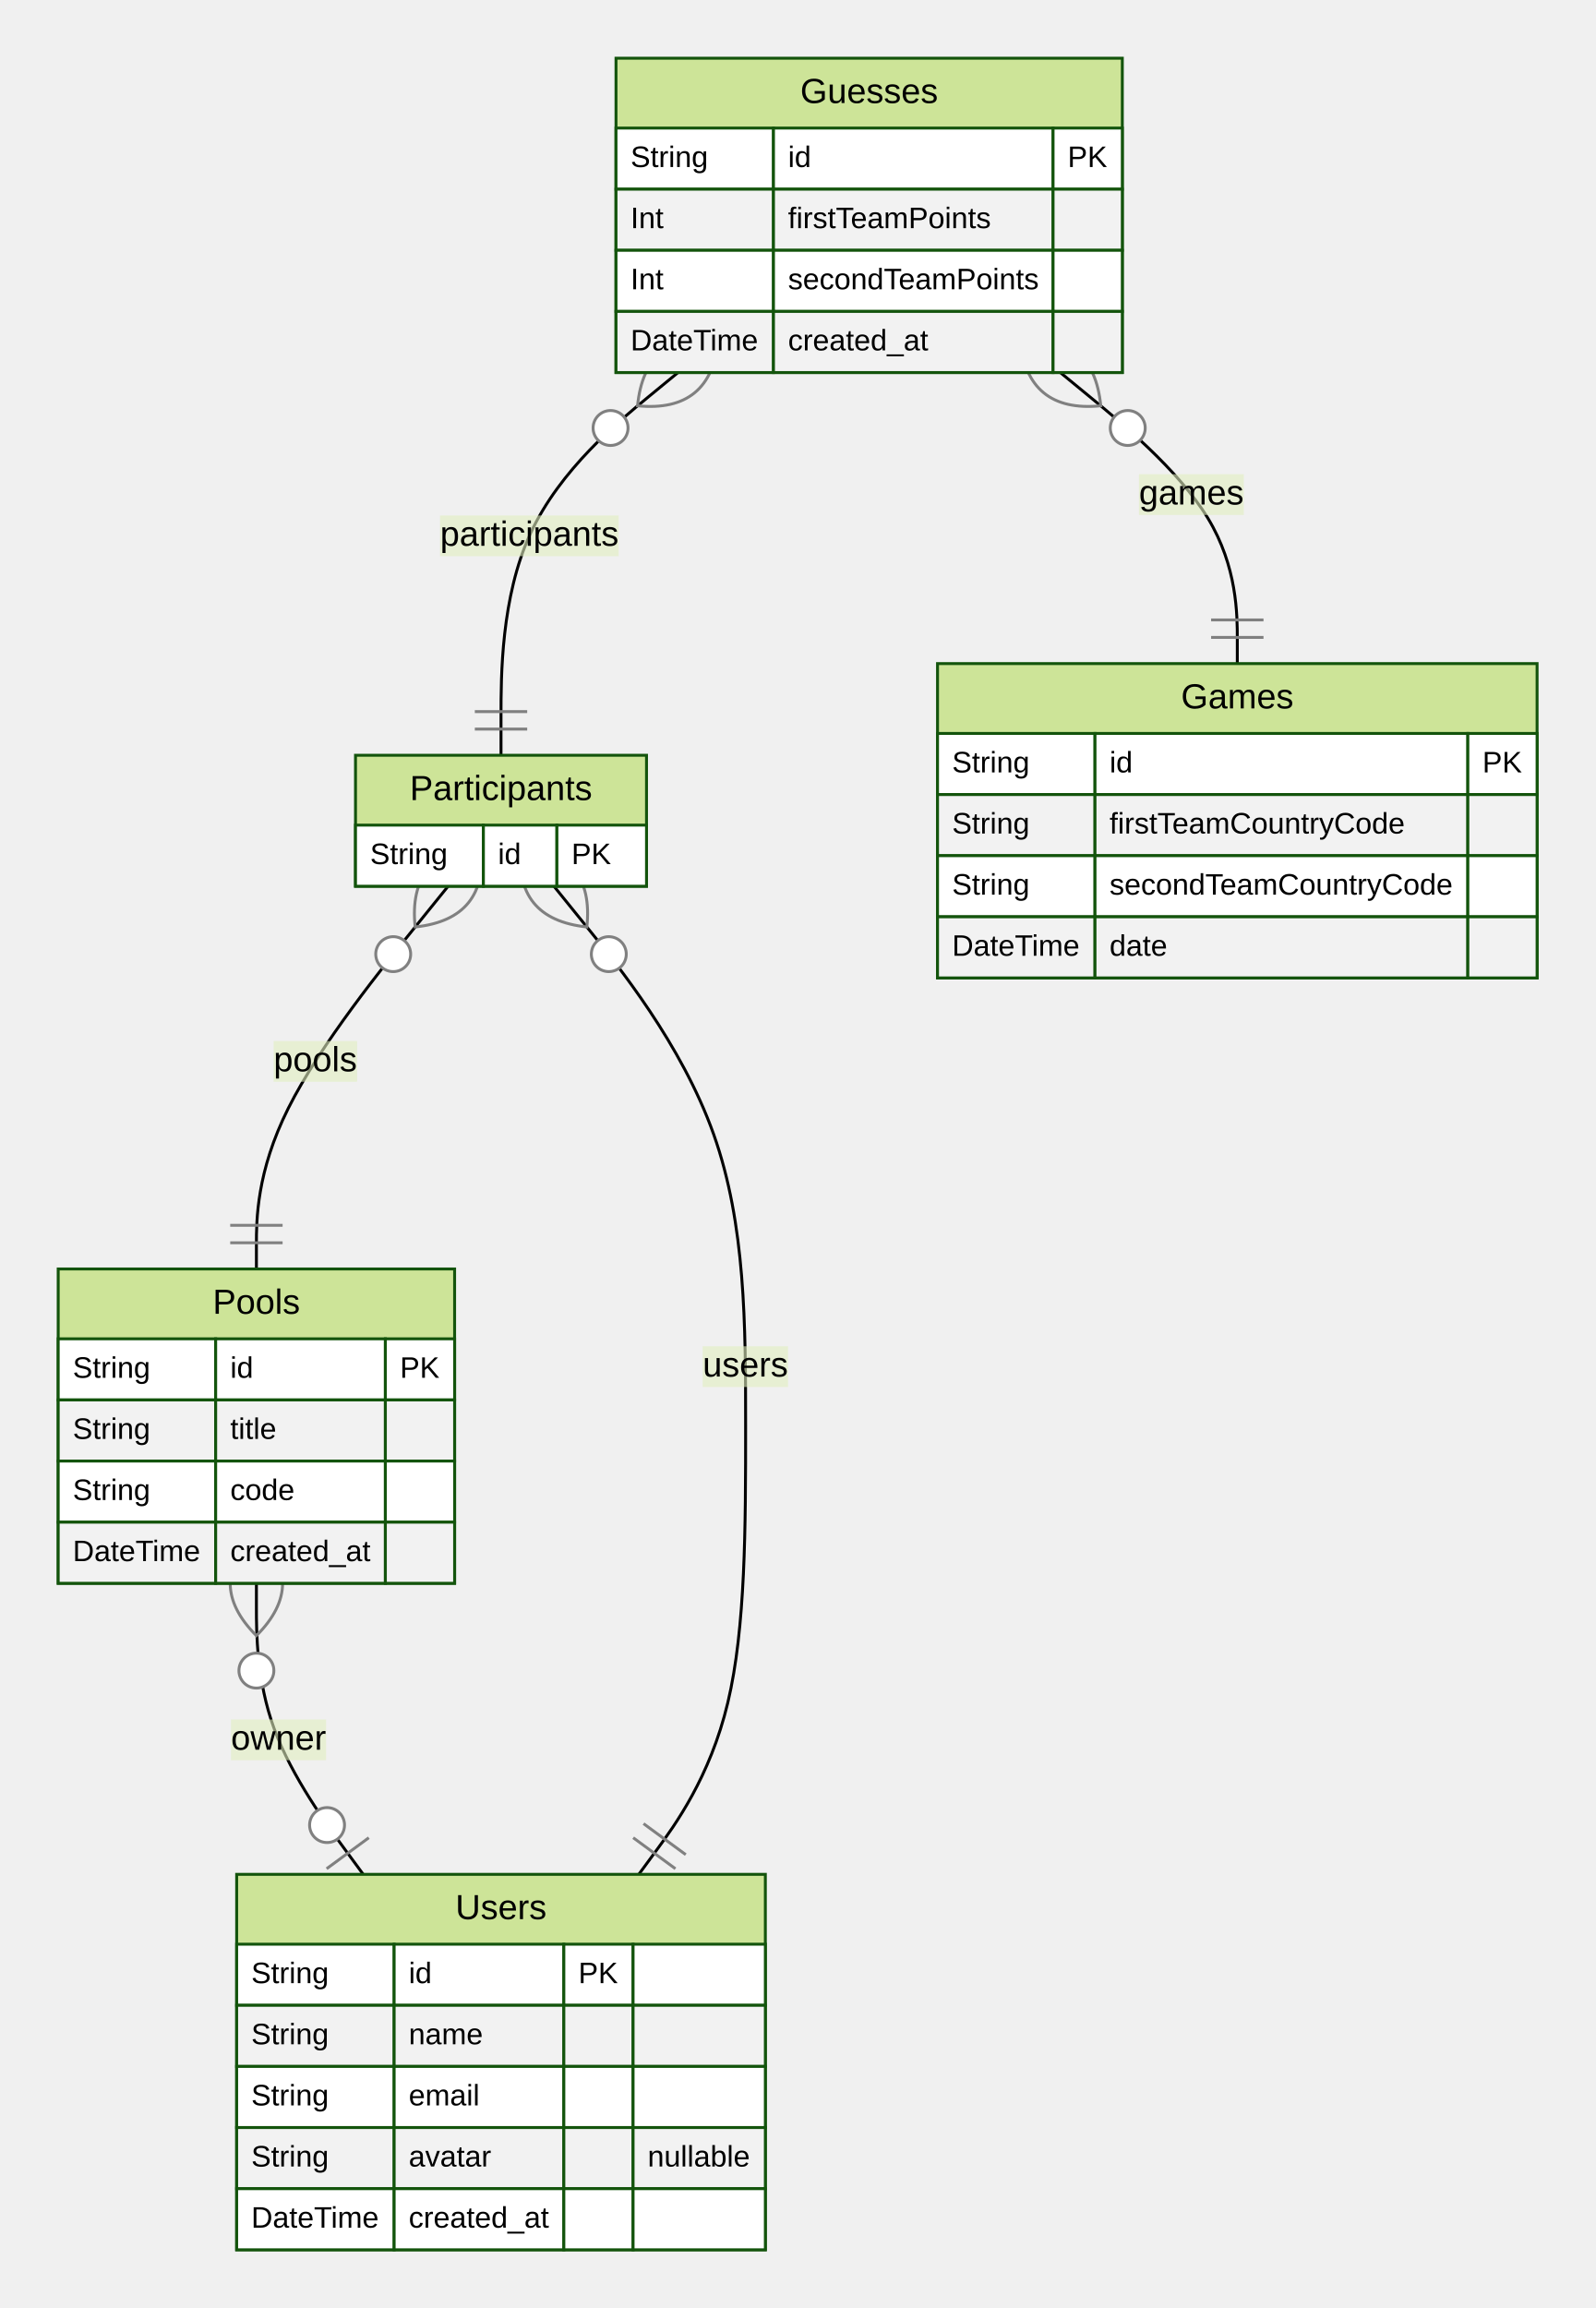
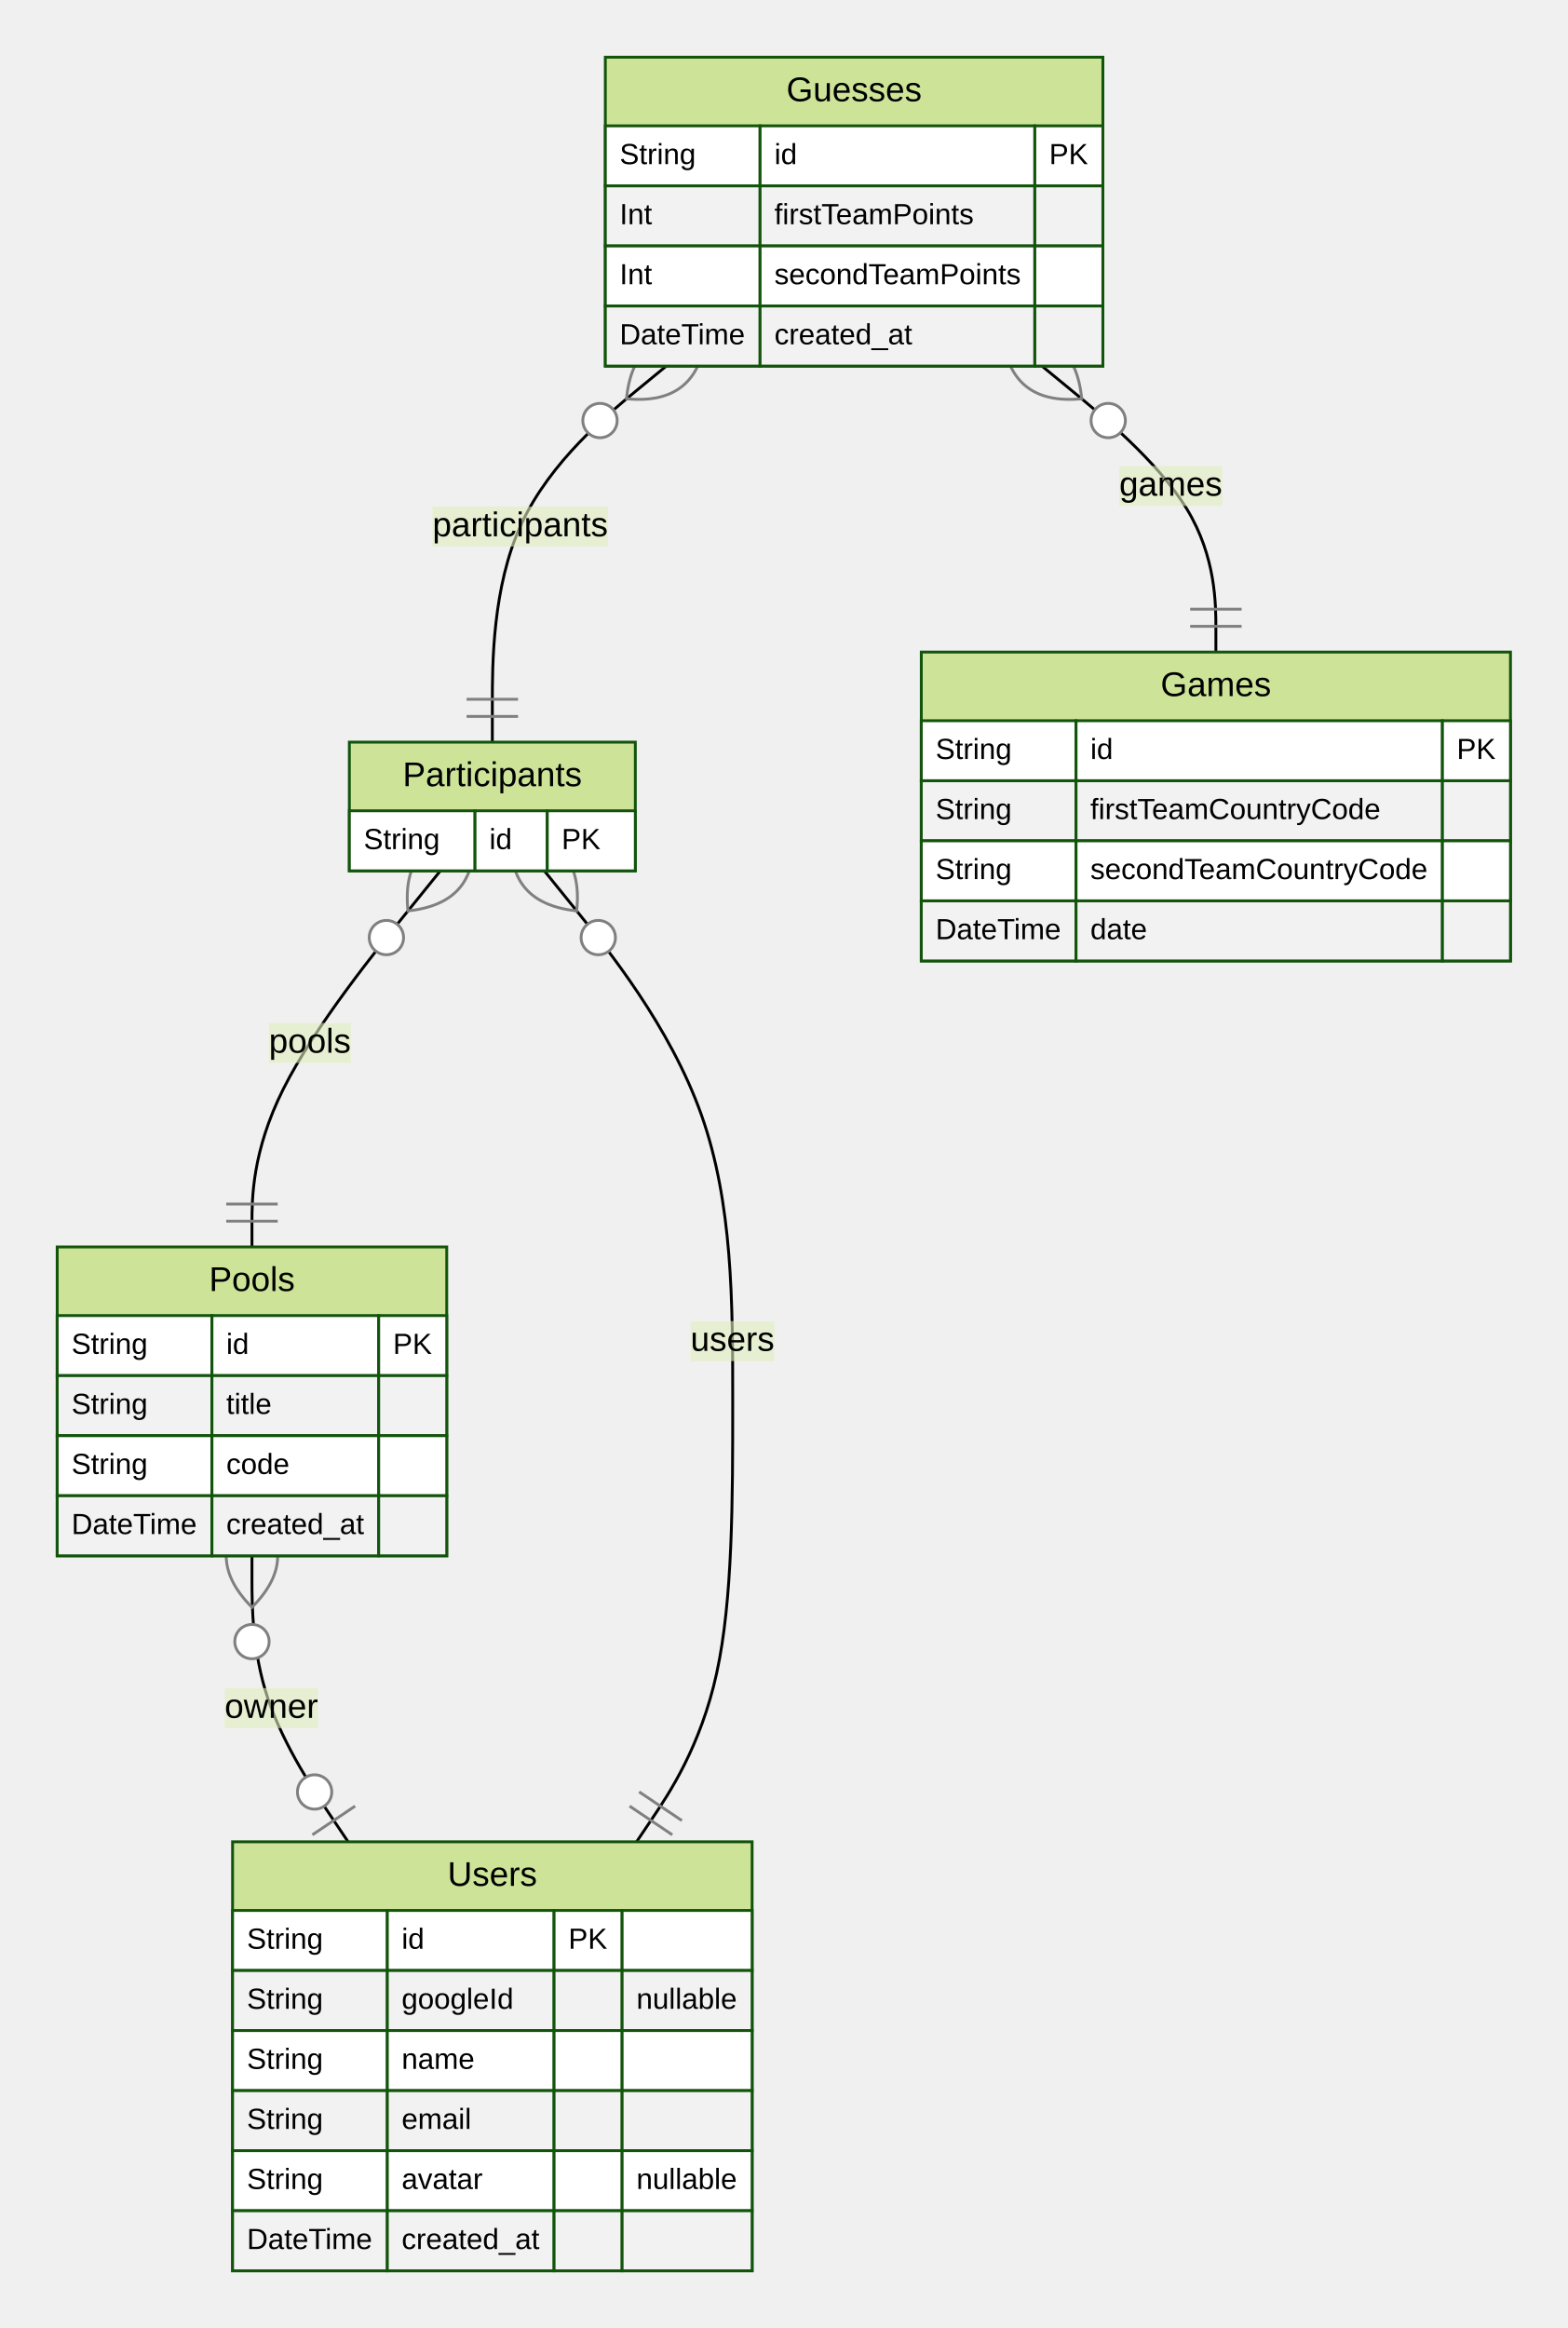
- <svg xmlns="http://www.w3.org/2000/svg" aria-labelledby="chart-title-mermaid-0 chart-desc-mermaid-0" role="img" viewBox="0 0 548.194 793" style="max-width: 548.194px; background-color: white;" width="100%" id="mermaid-0">
+ <svg xmlns="http://www.w3.org/2000/svg" aria-labelledby="chart-title-mermaid-0 chart-desc-mermaid-0" role="img" viewBox="0 0 548.194 814" style="max-width: 548.194px; background-color: white;" width="100%" id="mermaid-0">
  <style>#mermaid-0 {font-family:"trebuchet ms",verdana,arial,sans-serif;font-size:16px;fill:#000000;}#mermaid-0 .error-icon{fill:#552222;}#mermaid-0 .error-text{fill:#552222;stroke:#552222;}#mermaid-0 .edge-thickness-normal{stroke-width:2px;}#mermaid-0 .edge-thickness-thick{stroke-width:3.5px;}#mermaid-0 .edge-pattern-solid{stroke-dasharray:0;}#mermaid-0 .edge-pattern-dashed{stroke-dasharray:3;}#mermaid-0 .edge-pattern-dotted{stroke-dasharray:2;}#mermaid-0 .marker{fill:#000000;stroke:#000000;}#mermaid-0 .marker.cross{stroke:#000000;}#mermaid-0 svg{font-family:"trebuchet ms",verdana,arial,sans-serif;font-size:16px;}#mermaid-0 .entityBox{fill:#cde498;stroke:#13540c;}#mermaid-0 .attributeBoxOdd{fill:#ffffff;stroke:#13540c;}#mermaid-0 .attributeBoxEven{fill:#f2f2f2;stroke:#13540c;}#mermaid-0 .relationshipLabelBox{fill:hsl(78.158, 58.462%, 84.51%);opacity:0.7;background-color:hsl(78.158, 58.462%, 84.51%);}#mermaid-0 .relationshipLabelBox rect{opacity:0.5;}#mermaid-0 .relationshipLine{stroke:#000000;}#mermaid-0 :root{--mermaid-font-family:"trebuchet ms",verdana,arial,sans-serif;}</style>
  <g />
  <defs>
    <marker orient="auto" markerHeight="18" markerWidth="18" refY="9" refX="0" id="ONLY_ONE_START">
      <path d="M9,0 L9,18 M15,0 L15,18" fill="none" stroke="gray" />
    </marker>
  </defs>
  <defs>
    <marker orient="auto" markerHeight="18" markerWidth="18" refY="9" refX="18" id="ONLY_ONE_END">
      <path d="M3,0 L3,18 M9,0 L9,18" fill="none" stroke="gray" />
    </marker>
  </defs>
  <defs>
    <marker orient="auto" markerHeight="18" markerWidth="30" refY="9" refX="0" id="ZERO_OR_ONE_START">
      <circle r="6" cy="9" cx="21" fill="white" stroke="gray" />
      <path d="M9,0 L9,18" fill="none" stroke="gray" />
    </marker>
  </defs>
  <defs>
    <marker orient="auto" markerHeight="18" markerWidth="30" refY="9" refX="30" id="ZERO_OR_ONE_END">
      <circle r="6" cy="9" cx="9" fill="white" stroke="gray" />
      <path d="M21,0 L21,18" fill="none" stroke="gray" />
    </marker>
  </defs>
  <defs>
    <marker orient="auto" markerHeight="36" markerWidth="45" refY="18" refX="18" id="ONE_OR_MORE_START">
      <path d="M0,18 Q 18,0 36,18 Q 18,36 0,18 M42,9 L42,27" fill="none" stroke="gray" />
    </marker>
  </defs>
  <defs>
    <marker orient="auto" markerHeight="36" markerWidth="45" refY="18" refX="27" id="ONE_OR_MORE_END">
      <path d="M3,9 L3,27 M9,18 Q27,0 45,18 Q27,36 9,18" fill="none" stroke="gray" />
    </marker>
  </defs>
  <defs>
    <marker orient="auto" markerHeight="36" markerWidth="57" refY="18" refX="18" id="ZERO_OR_MORE_START">
      <circle r="6" cy="18" cx="48" fill="white" stroke="gray" />
      <path d="M0,18 Q18,0 36,18 Q18,36 0,18" fill="none" stroke="gray" />
    </marker>
  </defs>
  <defs>
    <marker orient="auto" markerHeight="36" markerWidth="57" refY="18" refX="39" id="ZERO_OR_MORE_END">
      <circle r="6" cy="18" cx="9" fill="white" stroke="gray" />
      <path d="M21,18 Q39,0 57,18 Q39,36 21,18" fill="none" stroke="gray" />
    </marker>
  </defs>
-   <path marker-start="url(#ZERO_OR_MORE_START)" marker-end="url(#ZERO_OR_ONE_END)" fill="none" stroke="gray" d="M88.11,544L88.11,552.333C88.11,560.667,88.11,577.333,94.227,594C100.345,610.667,112.58,627.333,118.697,635.667L124.815,644" class="er relationshipLine" />
-   <path marker-start="url(#ZERO_OR_MORE_START)" marker-end="url(#ONLY_ONE_END)" fill="none" stroke="gray" d="M190.35,304.5L201.328,318.083C212.306,331.667,234.263,358.833,245.241,389.75C256.22,420.667,256.22,455.333,256.22,490C256.22,524.667,256.22,559.333,250.102,585C243.985,610.667,231.749,627.333,225.632,635.667L219.514,644" class="er relationshipLine" />
+   <path marker-start="url(#ZERO_OR_MORE_START)" marker-end="url(#ZERO_OR_ONE_END)" fill="none" stroke="gray" d="M88.11,544L88.11,552.333C88.11,560.667,88.11,577.333,93.713,594C99.317,610.667,110.524,627.333,116.128,635.667L121.732,644" class="er relationshipLine" />
+   <path marker-start="url(#ZERO_OR_MORE_START)" marker-end="url(#ONLY_ONE_END)" fill="none" stroke="gray" d="M190.35,304.5L201.328,318.083C212.306,331.667,234.263,358.833,245.241,389.75C256.22,420.667,256.22,455.333,256.22,490C256.22,524.667,256.22,559.333,250.616,585C245.012,610.667,233.805,627.333,228.201,635.667L222.598,644" class="er relationshipLine" />
  <path marker-start="url(#ZERO_OR_MORE_START)" marker-end="url(#ONLY_ONE_END)" fill="none" stroke="gray" d="M153.98,304.5L143.001,318.083C132.023,331.667,110.066,358.833,99.088,380.75C88.11,402.667,88.11,419.333,88.11,427.667L88.11,436" class="er relationshipLine" />
  <path marker-start="url(#ZERO_OR_MORE_START)" marker-end="url(#ONLY_ONE_END)" fill="none" stroke="gray" d="M232.985,128L222.849,136.333C212.712,144.667,192.438,161.333,182.302,183.25C172.165,205.167,172.165,232.333,172.165,245.917L172.165,259.5" class="er relationshipLine" />
  <path marker-start="url(#ZERO_OR_MORE_START)" marker-end="url(#ONLY_ONE_END)" fill="none" stroke="gray" d="M364.358,128L374.495,136.333C384.632,144.667,404.906,161.333,415.042,178C425.179,194.667,425.179,211.333,425.179,219.667L425.179,228" class="er relationshipLine" />
  <g transform="translate(20,436 )" id="Pools">
    <rect height="108" width="136.22" y="0" x="0" stroke="gray" fill-opacity="100%" fill="honeydew" class="er entityBox" />
    <text transform="translate(68.1098,12)" style="font-family: &quot;trebuchet ms&quot;, verdana, arial, sans-serif;; font-size: 12px" text-anchor="middle" dominant-baseline="middle" y="0" x="0" id="entity-Pools" class="er entityLabel">Pools</text>
    <rect height="21" width="54.113" y="24" x="0" stroke="gray" fill-opacity="100%" fill="honeydew" class="er attributeBoxOdd" />
    <text transform="translate(5,34.5)" style="font-family: &quot;trebuchet ms&quot;, verdana, arial, sans-serif;; font-size: 10.2px" text-anchor="left" dominant-baseline="middle" y="0" x="0" id="entity-Pools-attr-1-type" class="er entityLabel">String</text>
    <rect height="21" width="58.311" y="24" x="54.113" stroke="gray" fill-opacity="100%" fill="honeydew" class="er attributeBoxOdd" />
    <text transform="translate(59.11313,34.5)" style="font-family: &quot;trebuchet ms&quot;, verdana, arial, sans-serif;; font-size: 10.2px" text-anchor="left" dominant-baseline="middle" y="0" x="0" id="entity-Pools-attr-1-name" class="er entityLabel">id</text>
    <rect height="21" width="23.795" y="24" x="112.425" stroke="gray" fill-opacity="100%" fill="honeydew" class="er attributeBoxOdd" />
    <text transform="translate(117.4246,34.5)" style="font-family: &quot;trebuchet ms&quot;, verdana, arial, sans-serif;; font-size: 10.2px" text-anchor="left" dominant-baseline="middle" y="0" x="0" id="entity-Pools-attr-1-key" class="er entityLabel">PK</text>
    <rect height="21" width="54.113" y="45" x="0" stroke="gray" fill-opacity="100%" fill="honeydew" class="er attributeBoxEven" />
    <text transform="translate(5,55.5)" style="font-family: &quot;trebuchet ms&quot;, verdana, arial, sans-serif;; font-size: 10.2px" text-anchor="left" dominant-baseline="middle" y="0" x="0" id="entity-Pools-attr-2-type" class="er entityLabel">String</text>
    <rect height="21" width="58.311" y="45" x="54.113" stroke="gray" fill-opacity="100%" fill="honeydew" class="er attributeBoxEven" />
    <text transform="translate(59.11313,55.5)" style="font-family: &quot;trebuchet ms&quot;, verdana, arial, sans-serif;; font-size: 10.2px" text-anchor="left" dominant-baseline="middle" y="0" x="0" id="entity-Pools-attr-2-name" class="er entityLabel">title</text>
    <rect height="21" width="23.795" y="45" x="112.425" stroke="gray" fill-opacity="100%" fill="honeydew" class="er attributeBoxEven" />
    <text transform="translate(117.4246,55.5)" style="font-family: &quot;trebuchet ms&quot;, verdana, arial, sans-serif;; font-size: 10.2px" text-anchor="left" dominant-baseline="middle" y="0" x="0" id="entity-Pools-attr-2-key" class="er entityLabel" />
    <rect height="21" width="54.113" y="66" x="0" stroke="gray" fill-opacity="100%" fill="honeydew" class="er attributeBoxOdd" />
    <text transform="translate(5,76.5)" style="font-family: &quot;trebuchet ms&quot;, verdana, arial, sans-serif;; font-size: 10.2px" text-anchor="left" dominant-baseline="middle" y="0" x="0" id="entity-Pools-attr-3-type" class="er entityLabel">String</text>
    <rect height="21" width="58.311" y="66" x="54.113" stroke="gray" fill-opacity="100%" fill="honeydew" class="er attributeBoxOdd" />
    <text transform="translate(59.11313,76.5)" style="font-family: &quot;trebuchet ms&quot;, verdana, arial, sans-serif;; font-size: 10.2px" text-anchor="left" dominant-baseline="middle" y="0" x="0" id="entity-Pools-attr-3-name" class="er entityLabel">code</text>
    <rect height="21" width="23.795" y="66" x="112.425" stroke="gray" fill-opacity="100%" fill="honeydew" class="er attributeBoxOdd" />
    <text transform="translate(117.4246,76.5)" style="font-family: &quot;trebuchet ms&quot;, verdana, arial, sans-serif;; font-size: 10.2px" text-anchor="left" dominant-baseline="middle" y="0" x="0" id="entity-Pools-attr-3-key" class="er entityLabel" />
    <rect height="21" width="54.113" y="87" x="0" stroke="gray" fill-opacity="100%" fill="honeydew" class="er attributeBoxEven" />
    <text transform="translate(5,97.5)" style="font-family: &quot;trebuchet ms&quot;, verdana, arial, sans-serif;; font-size: 10.2px" text-anchor="left" dominant-baseline="middle" y="0" x="0" id="entity-Pools-attr-4-type" class="er entityLabel">DateTime</text>
    <rect height="21" width="58.311" y="87" x="54.113" stroke="gray" fill-opacity="100%" fill="honeydew" class="er attributeBoxEven" />
    <text transform="translate(59.11313,97.5)" style="font-family: &quot;trebuchet ms&quot;, verdana, arial, sans-serif;; font-size: 10.2px" text-anchor="left" dominant-baseline="middle" y="0" x="0" id="entity-Pools-attr-4-name" class="er entityLabel">created_at</text>
    <rect height="21" width="23.795" y="87" x="112.425" stroke="gray" fill-opacity="100%" fill="honeydew" class="er attributeBoxEven" />
    <text transform="translate(117.4246,97.5)" style="font-family: &quot;trebuchet ms&quot;, verdana, arial, sans-serif;; font-size: 10.2px" text-anchor="left" dominant-baseline="middle" y="0" x="0" id="entity-Pools-attr-4-key" class="er entityLabel" />
  </g>
  <g transform="translate(122.1647,259.5 )" id="Participants">
    <rect height="45" width="100" y="0" x="0" stroke="gray" fill-opacity="100%" fill="honeydew" class="er entityBox" />
    <text transform="translate(50,12)" style="font-family: &quot;trebuchet ms&quot;, verdana, arial, sans-serif;; font-size: 12px" text-anchor="middle" dominant-baseline="middle" y="0" x="0" id="entity-Participants" class="er entityLabel">Participants</text>
    <rect height="21" width="43.945" y="24" x="0" stroke="gray" fill-opacity="100%" fill="honeydew" class="er attributeBoxOdd" />
    <text transform="translate(5,34.5)" style="font-family: &quot;trebuchet ms&quot;, verdana, arial, sans-serif;; font-size: 10.2px" text-anchor="left" dominant-baseline="middle" y="0" x="0" id="entity-Participants-attr-1-type" class="er entityLabel">String</text>
    <rect height="21" width="25.262" y="24" x="43.945" stroke="gray" fill-opacity="100%" fill="honeydew" class="er attributeBoxOdd" />
    <text transform="translate(48.94526,34.5)" style="font-family: &quot;trebuchet ms&quot;, verdana, arial, sans-serif;; font-size: 10.2px" text-anchor="left" dominant-baseline="middle" y="0" x="0" id="entity-Participants-attr-1-name" class="er entityLabel">id</text>
    <rect height="21" width="30.793" y="24" x="69.207" stroke="gray" fill-opacity="100%" fill="honeydew" class="er attributeBoxOdd" />
    <text transform="translate(74.20681,34.5)" style="font-family: &quot;trebuchet ms&quot;, verdana, arial, sans-serif;; font-size: 10.2px" text-anchor="left" dominant-baseline="middle" y="0" x="0" id="entity-Participants-attr-1-key" class="er entityLabel">PK</text>
  </g>
  <g transform="translate(81.32829,644 )" id="Users">
-     <rect height="129" width="181.673" y="0" x="0" stroke="gray" fill-opacity="100%" fill="honeydew" class="er entityBox" />
+     <rect height="150" width="181.673" y="0" x="0" stroke="gray" fill-opacity="100%" fill="honeydew" class="er entityBox" />
    <text transform="translate(90.83641,12)" style="font-family: &quot;trebuchet ms&quot;, verdana, arial, sans-serif;; font-size: 12px" text-anchor="middle" dominant-baseline="middle" y="0" x="0" id="entity-Users" class="er entityLabel">Users</text>
    <rect height="21" width="54.113" y="24" x="0" stroke="gray" fill-opacity="100%" fill="honeydew" class="er attributeBoxOdd" />
    <text transform="translate(5,34.5)" style="font-family: &quot;trebuchet ms&quot;, verdana, arial, sans-serif;; font-size: 10.2px" text-anchor="left" dominant-baseline="middle" y="0" x="0" id="entity-Users-attr-1-type" class="er entityLabel">String</text>
    <rect height="21" width="58.311" y="24" x="54.113" stroke="gray" fill-opacity="100%" fill="honeydew" class="er attributeBoxOdd" />
    <text transform="translate(59.11313,34.5)" style="font-family: &quot;trebuchet ms&quot;, verdana, arial, sans-serif;; font-size: 10.2px" text-anchor="left" dominant-baseline="middle" y="0" x="0" id="entity-Users-attr-1-name" class="er entityLabel">id</text>
    <rect height="21" width="23.795" y="24" x="112.425" stroke="gray" fill-opacity="100%" fill="honeydew" class="er attributeBoxOdd" />
    <text transform="translate(117.4246,34.5)" style="font-family: &quot;trebuchet ms&quot;, verdana, arial, sans-serif;; font-size: 10.2px" text-anchor="left" dominant-baseline="middle" y="0" x="0" id="entity-Users-attr-1-key" class="er entityLabel">PK</text>
    <rect height="21" width="45.453" y="24" x="136.22" stroke="gray" fill-opacity="100%" fill="honeydew" class="er attributeBoxOdd" />
    <text transform="translate(141.2196,34.5)" style="font-family: &quot;trebuchet ms&quot;, verdana, arial, sans-serif;; font-size: 10.2px" text-anchor="left" dominant-baseline="middle" y="0" x="0" id="entity-Users-attr-1-comment" class="er entityLabel" />
    <rect height="21" width="54.113" y="45" x="0" stroke="gray" fill-opacity="100%" fill="honeydew" class="er attributeBoxEven" />
    <text transform="translate(5,55.5)" style="font-family: &quot;trebuchet ms&quot;, verdana, arial, sans-serif;; font-size: 10.2px" text-anchor="left" dominant-baseline="middle" y="0" x="0" id="entity-Users-attr-2-type" class="er entityLabel">String</text>
    <rect height="21" width="58.311" y="45" x="54.113" stroke="gray" fill-opacity="100%" fill="honeydew" class="er attributeBoxEven" />
-     <text transform="translate(59.11313,55.5)" style="font-family: &quot;trebuchet ms&quot;, verdana, arial, sans-serif;; font-size: 10.2px" text-anchor="left" dominant-baseline="middle" y="0" x="0" id="entity-Users-attr-2-name" class="er entityLabel">name</text>
+     <text transform="translate(59.11313,55.5)" style="font-family: &quot;trebuchet ms&quot;, verdana, arial, sans-serif;; font-size: 10.2px" text-anchor="left" dominant-baseline="middle" y="0" x="0" id="entity-Users-attr-2-name" class="er entityLabel">googleId</text>
    <rect height="21" width="23.795" y="45" x="112.425" stroke="gray" fill-opacity="100%" fill="honeydew" class="er attributeBoxEven" />
    <text transform="translate(117.4246,55.5)" style="font-family: &quot;trebuchet ms&quot;, verdana, arial, sans-serif;; font-size: 10.2px" text-anchor="left" dominant-baseline="middle" y="0" x="0" id="entity-Users-attr-2-key" class="er entityLabel" />
    <rect height="21" width="45.453" y="45" x="136.22" stroke="gray" fill-opacity="100%" fill="honeydew" class="er attributeBoxEven" />
-     <text transform="translate(141.2196,55.5)" style="font-family: &quot;trebuchet ms&quot;, verdana, arial, sans-serif;; font-size: 10.2px" text-anchor="left" dominant-baseline="middle" y="0" x="0" id="entity-Users-attr-2-comment" class="er entityLabel" />
+     <text transform="translate(141.2196,55.5)" style="font-family: &quot;trebuchet ms&quot;, verdana, arial, sans-serif;; font-size: 10.2px" text-anchor="left" dominant-baseline="middle" y="0" x="0" id="entity-Users-attr-2-comment" class="er entityLabel">nullable</text>
    <rect height="21" width="54.113" y="66" x="0" stroke="gray" fill-opacity="100%" fill="honeydew" class="er attributeBoxOdd" />
    <text transform="translate(5,76.5)" style="font-family: &quot;trebuchet ms&quot;, verdana, arial, sans-serif;; font-size: 10.2px" text-anchor="left" dominant-baseline="middle" y="0" x="0" id="entity-Users-attr-3-type" class="er entityLabel">String</text>
    <rect height="21" width="58.311" y="66" x="54.113" stroke="gray" fill-opacity="100%" fill="honeydew" class="er attributeBoxOdd" />
-     <text transform="translate(59.11313,76.5)" style="font-family: &quot;trebuchet ms&quot;, verdana, arial, sans-serif;; font-size: 10.2px" text-anchor="left" dominant-baseline="middle" y="0" x="0" id="entity-Users-attr-3-name" class="er entityLabel">email</text>
+     <text transform="translate(59.11313,76.5)" style="font-family: &quot;trebuchet ms&quot;, verdana, arial, sans-serif;; font-size: 10.2px" text-anchor="left" dominant-baseline="middle" y="0" x="0" id="entity-Users-attr-3-name" class="er entityLabel">name</text>
    <rect height="21" width="23.795" y="66" x="112.425" stroke="gray" fill-opacity="100%" fill="honeydew" class="er attributeBoxOdd" />
    <text transform="translate(117.4246,76.5)" style="font-family: &quot;trebuchet ms&quot;, verdana, arial, sans-serif;; font-size: 10.2px" text-anchor="left" dominant-baseline="middle" y="0" x="0" id="entity-Users-attr-3-key" class="er entityLabel" />
    <rect height="21" width="45.453" y="66" x="136.22" stroke="gray" fill-opacity="100%" fill="honeydew" class="er attributeBoxOdd" />
    <text transform="translate(141.2196,76.5)" style="font-family: &quot;trebuchet ms&quot;, verdana, arial, sans-serif;; font-size: 10.2px" text-anchor="left" dominant-baseline="middle" y="0" x="0" id="entity-Users-attr-3-comment" class="er entityLabel" />
    <rect height="21" width="54.113" y="87" x="0" stroke="gray" fill-opacity="100%" fill="honeydew" class="er attributeBoxEven" />
    <text transform="translate(5,97.5)" style="font-family: &quot;trebuchet ms&quot;, verdana, arial, sans-serif;; font-size: 10.2px" text-anchor="left" dominant-baseline="middle" y="0" x="0" id="entity-Users-attr-4-type" class="er entityLabel">String</text>
    <rect height="21" width="58.311" y="87" x="54.113" stroke="gray" fill-opacity="100%" fill="honeydew" class="er attributeBoxEven" />
-     <text transform="translate(59.11313,97.5)" style="font-family: &quot;trebuchet ms&quot;, verdana, arial, sans-serif;; font-size: 10.2px" text-anchor="left" dominant-baseline="middle" y="0" x="0" id="entity-Users-attr-4-name" class="er entityLabel">avatar</text>
+     <text transform="translate(59.11313,97.5)" style="font-family: &quot;trebuchet ms&quot;, verdana, arial, sans-serif;; font-size: 10.2px" text-anchor="left" dominant-baseline="middle" y="0" x="0" id="entity-Users-attr-4-name" class="er entityLabel">email</text>
    <rect height="21" width="23.795" y="87" x="112.425" stroke="gray" fill-opacity="100%" fill="honeydew" class="er attributeBoxEven" />
    <text transform="translate(117.4246,97.5)" style="font-family: &quot;trebuchet ms&quot;, verdana, arial, sans-serif;; font-size: 10.2px" text-anchor="left" dominant-baseline="middle" y="0" x="0" id="entity-Users-attr-4-key" class="er entityLabel" />
    <rect height="21" width="45.453" y="87" x="136.22" stroke="gray" fill-opacity="100%" fill="honeydew" class="er attributeBoxEven" />
-     <text transform="translate(141.2196,97.5)" style="font-family: &quot;trebuchet ms&quot;, verdana, arial, sans-serif;; font-size: 10.2px" text-anchor="left" dominant-baseline="middle" y="0" x="0" id="entity-Users-attr-4-comment" class="er entityLabel">nullable</text>
+     <text transform="translate(141.2196,97.5)" style="font-family: &quot;trebuchet ms&quot;, verdana, arial, sans-serif;; font-size: 10.2px" text-anchor="left" dominant-baseline="middle" y="0" x="0" id="entity-Users-attr-4-comment" class="er entityLabel" />
    <rect height="21" width="54.113" y="108" x="0" stroke="gray" fill-opacity="100%" fill="honeydew" class="er attributeBoxOdd" />
-     <text transform="translate(5,118.5)" style="font-family: &quot;trebuchet ms&quot;, verdana, arial, sans-serif;; font-size: 10.2px" text-anchor="left" dominant-baseline="middle" y="0" x="0" id="entity-Users-attr-5-type" class="er entityLabel">DateTime</text>
+     <text transform="translate(5,118.5)" style="font-family: &quot;trebuchet ms&quot;, verdana, arial, sans-serif;; font-size: 10.2px" text-anchor="left" dominant-baseline="middle" y="0" x="0" id="entity-Users-attr-5-type" class="er entityLabel">String</text>
    <rect height="21" width="58.311" y="108" x="54.113" stroke="gray" fill-opacity="100%" fill="honeydew" class="er attributeBoxOdd" />
-     <text transform="translate(59.11313,118.5)" style="font-family: &quot;trebuchet ms&quot;, verdana, arial, sans-serif;; font-size: 10.2px" text-anchor="left" dominant-baseline="middle" y="0" x="0" id="entity-Users-attr-5-name" class="er entityLabel">created_at</text>
+     <text transform="translate(59.11313,118.5)" style="font-family: &quot;trebuchet ms&quot;, verdana, arial, sans-serif;; font-size: 10.2px" text-anchor="left" dominant-baseline="middle" y="0" x="0" id="entity-Users-attr-5-name" class="er entityLabel">avatar</text>
    <rect height="21" width="23.795" y="108" x="112.425" stroke="gray" fill-opacity="100%" fill="honeydew" class="er attributeBoxOdd" />
    <text transform="translate(117.4246,118.5)" style="font-family: &quot;trebuchet ms&quot;, verdana, arial, sans-serif;; font-size: 10.2px" text-anchor="left" dominant-baseline="middle" y="0" x="0" id="entity-Users-attr-5-key" class="er entityLabel" />
    <rect height="21" width="45.453" y="108" x="136.22" stroke="gray" fill-opacity="100%" fill="honeydew" class="er attributeBoxOdd" />
-     <text transform="translate(141.2196,118.5)" style="font-family: &quot;trebuchet ms&quot;, verdana, arial, sans-serif;; font-size: 10.2px" text-anchor="left" dominant-baseline="middle" y="0" x="0" id="entity-Users-attr-5-comment" class="er entityLabel" />
+     <text transform="translate(141.2196,118.5)" style="font-family: &quot;trebuchet ms&quot;, verdana, arial, sans-serif;; font-size: 10.2px" text-anchor="left" dominant-baseline="middle" y="0" x="0" id="entity-Users-attr-5-comment" class="er entityLabel">nullable</text>
+     <rect height="21" width="54.113" y="129" x="0" stroke="gray" fill-opacity="100%" fill="honeydew" class="er attributeBoxEven" />
+     <text transform="translate(5,139.5)" style="font-family: &quot;trebuchet ms&quot;, verdana, arial, sans-serif;; font-size: 10.2px" text-anchor="left" dominant-baseline="middle" y="0" x="0" id="entity-Users-attr-6-type" class="er entityLabel">DateTime</text>
+     <rect height="21" width="58.311" y="129" x="54.113" stroke="gray" fill-opacity="100%" fill="honeydew" class="er attributeBoxEven" />
+     <text transform="translate(59.11313,139.5)" style="font-family: &quot;trebuchet ms&quot;, verdana, arial, sans-serif;; font-size: 10.2px" text-anchor="left" dominant-baseline="middle" y="0" x="0" id="entity-Users-attr-6-name" class="er entityLabel">created_at</text>
+     <rect height="21" width="23.795" y="129" x="112.425" stroke="gray" fill-opacity="100%" fill="honeydew" class="er attributeBoxEven" />
+     <text transform="translate(117.4246,139.5)" style="font-family: &quot;trebuchet ms&quot;, verdana, arial, sans-serif;; font-size: 10.2px" text-anchor="left" dominant-baseline="middle" y="0" x="0" id="entity-Users-attr-6-key" class="er entityLabel" />
+     <rect height="21" width="45.453" y="129" x="136.22" stroke="gray" fill-opacity="100%" fill="honeydew" class="er attributeBoxEven" />
+     <text transform="translate(141.2196,139.5)" style="font-family: &quot;trebuchet ms&quot;, verdana, arial, sans-serif;; font-size: 10.2px" text-anchor="left" dominant-baseline="middle" y="0" x="0" id="entity-Users-attr-6-comment" class="er entityLabel" />
  </g>
  <g transform="translate(322.1647,228 )" id="Games">
    <rect height="108" width="206.029" y="0" x="0" stroke="gray" fill-opacity="100%" fill="honeydew" class="er entityBox" />
    <text transform="translate(103.0145,12)" style="font-family: &quot;trebuchet ms&quot;, verdana, arial, sans-serif;; font-size: 12px" text-anchor="middle" dominant-baseline="middle" y="0" x="0" id="entity-Games" class="er entityLabel">Games</text>
    <rect height="21" width="54.113" y="24" x="0" stroke="gray" fill-opacity="100%" fill="honeydew" class="er attributeBoxOdd" />
    <text transform="translate(5,34.5)" style="font-family: &quot;trebuchet ms&quot;, verdana, arial, sans-serif;; font-size: 10.2px" text-anchor="left" dominant-baseline="middle" y="0" x="0" id="entity-Games-attr-1-type" class="er entityLabel">String</text>
    <rect height="21" width="128.121" y="24" x="54.113" stroke="gray" fill-opacity="100%" fill="honeydew" class="er attributeBoxOdd" />
    <text transform="translate(59.11313,34.5)" style="font-family: &quot;trebuchet ms&quot;, verdana, arial, sans-serif;; font-size: 10.2px" text-anchor="left" dominant-baseline="middle" y="0" x="0" id="entity-Games-attr-1-name" class="er entityLabel">id</text>
    <rect height="21" width="23.795" y="24" x="182.234" stroke="gray" fill-opacity="100%" fill="honeydew" class="er attributeBoxOdd" />
    <text transform="translate(187.2339,34.5)" style="font-family: &quot;trebuchet ms&quot;, verdana, arial, sans-serif;; font-size: 10.2px" text-anchor="left" dominant-baseline="middle" y="0" x="0" id="entity-Games-attr-1-key" class="er entityLabel">PK</text>
    <rect height="21" width="54.113" y="45" x="0" stroke="gray" fill-opacity="100%" fill="honeydew" class="er attributeBoxEven" />
    <text transform="translate(5,55.5)" style="font-family: &quot;trebuchet ms&quot;, verdana, arial, sans-serif;; font-size: 10.2px" text-anchor="left" dominant-baseline="middle" y="0" x="0" id="entity-Games-attr-2-type" class="er entityLabel">String</text>
    <rect height="21" width="128.121" y="45" x="54.113" stroke="gray" fill-opacity="100%" fill="honeydew" class="er attributeBoxEven" />
    <text transform="translate(59.11313,55.5)" style="font-family: &quot;trebuchet ms&quot;, verdana, arial, sans-serif;; font-size: 10.2px" text-anchor="left" dominant-baseline="middle" y="0" x="0" id="entity-Games-attr-2-name" class="er entityLabel">firstTeamCountryCode</text>
    <rect height="21" width="23.795" y="45" x="182.234" stroke="gray" fill-opacity="100%" fill="honeydew" class="er attributeBoxEven" />
    <text transform="translate(187.2339,55.5)" style="font-family: &quot;trebuchet ms&quot;, verdana, arial, sans-serif;; font-size: 10.2px" text-anchor="left" dominant-baseline="middle" y="0" x="0" id="entity-Games-attr-2-key" class="er entityLabel" />
    <rect height="21" width="54.113" y="66" x="0" stroke="gray" fill-opacity="100%" fill="honeydew" class="er attributeBoxOdd" />
    <text transform="translate(5,76.5)" style="font-family: &quot;trebuchet ms&quot;, verdana, arial, sans-serif;; font-size: 10.2px" text-anchor="left" dominant-baseline="middle" y="0" x="0" id="entity-Games-attr-3-type" class="er entityLabel">String</text>
    <rect height="21" width="128.121" y="66" x="54.113" stroke="gray" fill-opacity="100%" fill="honeydew" class="er attributeBoxOdd" />
    <text transform="translate(59.11313,76.5)" style="font-family: &quot;trebuchet ms&quot;, verdana, arial, sans-serif;; font-size: 10.2px" text-anchor="left" dominant-baseline="middle" y="0" x="0" id="entity-Games-attr-3-name" class="er entityLabel">secondTeamCountryCode</text>
    <rect height="21" width="23.795" y="66" x="182.234" stroke="gray" fill-opacity="100%" fill="honeydew" class="er attributeBoxOdd" />
    <text transform="translate(187.2339,76.5)" style="font-family: &quot;trebuchet ms&quot;, verdana, arial, sans-serif;; font-size: 10.2px" text-anchor="left" dominant-baseline="middle" y="0" x="0" id="entity-Games-attr-3-key" class="er entityLabel" />
    <rect height="21" width="54.113" y="87" x="0" stroke="gray" fill-opacity="100%" fill="honeydew" class="er attributeBoxEven" />
    <text transform="translate(5,97.5)" style="font-family: &quot;trebuchet ms&quot;, verdana, arial, sans-serif;; font-size: 10.2px" text-anchor="left" dominant-baseline="middle" y="0" x="0" id="entity-Games-attr-4-type" class="er entityLabel">DateTime</text>
    <rect height="21" width="128.121" y="87" x="54.113" stroke="gray" fill-opacity="100%" fill="honeydew" class="er attributeBoxEven" />
    <text transform="translate(59.11313,97.5)" style="font-family: &quot;trebuchet ms&quot;, verdana, arial, sans-serif;; font-size: 10.2px" text-anchor="left" dominant-baseline="middle" y="0" x="0" id="entity-Games-attr-4-name" class="er entityLabel">date</text>
    <rect height="21" width="23.795" y="87" x="182.234" stroke="gray" fill-opacity="100%" fill="honeydew" class="er attributeBoxEven" />
    <text transform="translate(187.2339,97.5)" style="font-family: &quot;trebuchet ms&quot;, verdana, arial, sans-serif;; font-size: 10.2px" text-anchor="left" dominant-baseline="middle" y="0" x="0" id="entity-Games-attr-4-key" class="er entityLabel" />
  </g>
  <g transform="translate(211.6788,20 )" id="Guesses">
    <rect height="108" width="173.986" y="0" x="0" stroke="gray" fill-opacity="100%" fill="honeydew" class="er entityBox" />
    <text transform="translate(86.99312,12)" style="font-family: &quot;trebuchet ms&quot;, verdana, arial, sans-serif;; font-size: 12px" text-anchor="middle" dominant-baseline="middle" y="0" x="0" id="entity-Guesses" class="er entityLabel">Guesses</text>
    <rect height="21" width="54.113" y="24" x="0" stroke="gray" fill-opacity="100%" fill="honeydew" class="er attributeBoxOdd" />
    <text transform="translate(5,34.5)" style="font-family: &quot;trebuchet ms&quot;, verdana, arial, sans-serif;; font-size: 10.2px" text-anchor="left" dominant-baseline="middle" y="0" x="0" id="entity-Guesses-attr-1-type" class="er entityLabel">String</text>
    <rect height="21" width="96.078" y="24" x="54.113" stroke="gray" fill-opacity="100%" fill="honeydew" class="er attributeBoxOdd" />
    <text transform="translate(59.11313,34.5)" style="font-family: &quot;trebuchet ms&quot;, verdana, arial, sans-serif;; font-size: 10.2px" text-anchor="left" dominant-baseline="middle" y="0" x="0" id="entity-Guesses-attr-1-name" class="er entityLabel">id</text>
    <rect height="21" width="23.795" y="24" x="150.191" stroke="gray" fill-opacity="100%" fill="honeydew" class="er attributeBoxOdd" />
    <text transform="translate(155.1913,34.5)" style="font-family: &quot;trebuchet ms&quot;, verdana, arial, sans-serif;; font-size: 10.2px" text-anchor="left" dominant-baseline="middle" y="0" x="0" id="entity-Guesses-attr-1-key" class="er entityLabel">PK</text>
    <rect height="21" width="54.113" y="45" x="0" stroke="gray" fill-opacity="100%" fill="honeydew" class="er attributeBoxEven" />
    <text transform="translate(5,55.5)" style="font-family: &quot;trebuchet ms&quot;, verdana, arial, sans-serif;; font-size: 10.2px" text-anchor="left" dominant-baseline="middle" y="0" x="0" id="entity-Guesses-attr-2-type" class="er entityLabel">Int</text>
    <rect height="21" width="96.078" y="45" x="54.113" stroke="gray" fill-opacity="100%" fill="honeydew" class="er attributeBoxEven" />
    <text transform="translate(59.11313,55.5)" style="font-family: &quot;trebuchet ms&quot;, verdana, arial, sans-serif;; font-size: 10.2px" text-anchor="left" dominant-baseline="middle" y="0" x="0" id="entity-Guesses-attr-2-name" class="er entityLabel">firstTeamPoints</text>
    <rect height="21" width="23.795" y="45" x="150.191" stroke="gray" fill-opacity="100%" fill="honeydew" class="er attributeBoxEven" />
    <text transform="translate(155.1913,55.5)" style="font-family: &quot;trebuchet ms&quot;, verdana, arial, sans-serif;; font-size: 10.2px" text-anchor="left" dominant-baseline="middle" y="0" x="0" id="entity-Guesses-attr-2-key" class="er entityLabel" />
    <rect height="21" width="54.113" y="66" x="0" stroke="gray" fill-opacity="100%" fill="honeydew" class="er attributeBoxOdd" />
    <text transform="translate(5,76.5)" style="font-family: &quot;trebuchet ms&quot;, verdana, arial, sans-serif;; font-size: 10.2px" text-anchor="left" dominant-baseline="middle" y="0" x="0" id="entity-Guesses-attr-3-type" class="er entityLabel">Int</text>
    <rect height="21" width="96.078" y="66" x="54.113" stroke="gray" fill-opacity="100%" fill="honeydew" class="er attributeBoxOdd" />
    <text transform="translate(59.11313,76.5)" style="font-family: &quot;trebuchet ms&quot;, verdana, arial, sans-serif;; font-size: 10.2px" text-anchor="left" dominant-baseline="middle" y="0" x="0" id="entity-Guesses-attr-3-name" class="er entityLabel">secondTeamPoints</text>
    <rect height="21" width="23.795" y="66" x="150.191" stroke="gray" fill-opacity="100%" fill="honeydew" class="er attributeBoxOdd" />
    <text transform="translate(155.1913,76.5)" style="font-family: &quot;trebuchet ms&quot;, verdana, arial, sans-serif;; font-size: 10.2px" text-anchor="left" dominant-baseline="middle" y="0" x="0" id="entity-Guesses-attr-3-key" class="er entityLabel" />
    <rect height="21" width="54.113" y="87" x="0" stroke="gray" fill-opacity="100%" fill="honeydew" class="er attributeBoxEven" />
    <text transform="translate(5,97.5)" style="font-family: &quot;trebuchet ms&quot;, verdana, arial, sans-serif;; font-size: 10.2px" text-anchor="left" dominant-baseline="middle" y="0" x="0" id="entity-Guesses-attr-4-type" class="er entityLabel">DateTime</text>
    <rect height="21" width="96.078" y="87" x="54.113" stroke="gray" fill-opacity="100%" fill="honeydew" class="er attributeBoxEven" />
    <text transform="translate(59.11313,97.5)" style="font-family: &quot;trebuchet ms&quot;, verdana, arial, sans-serif;; font-size: 10.2px" text-anchor="left" dominant-baseline="middle" y="0" x="0" id="entity-Guesses-attr-4-name" class="er entityLabel">created_at</text>
    <rect height="21" width="23.795" y="87" x="150.191" stroke="gray" fill-opacity="100%" fill="honeydew" class="er attributeBoxEven" />
    <text transform="translate(155.1913,97.5)" style="font-family: &quot;trebuchet ms&quot;, verdana, arial, sans-serif;; font-size: 10.2px" text-anchor="left" dominant-baseline="middle" y="0" x="0" id="entity-Guesses-attr-4-key" class="er entityLabel" />
  </g>
-   <rect fill-opacity="85%" fill="white" height="14" width="32.688" y="590.785" x="79.375" class="er relationshipLabelBox" />
-   <text style="font-family: &quot;trebuchet ms&quot;, verdana, arial, sans-serif;; font-size: 12px" dominant-baseline="middle" text-anchor="middle" y="597.785" x="95.718" id="rel1" class="er relationshipLabel">owner</text>
-   <rect fill-opacity="85%" fill="white" height="14" width="29.344" y="462.563" x="241.464" class="er relationshipLabelBox" />
-   <text style="font-family: &quot;trebuchet ms&quot;, verdana, arial, sans-serif;; font-size: 12px" dominant-baseline="middle" text-anchor="middle" y="469.563" x="256.136" id="rel2" class="er relationshipLabel">users</text>
+   <rect fill-opacity="85%" fill="white" height="14" width="32.688" y="590.26" x="78.535" class="er relationshipLabelBox" />
+   <text style="font-family: &quot;trebuchet ms&quot;, verdana, arial, sans-serif;; font-size: 12px" dominant-baseline="middle" text-anchor="middle" y="597.26" x="94.879" id="rel1" class="er relationshipLabel">owner</text>
+   <rect fill-opacity="85%" fill="white" height="14" width="29.344" y="461.927" x="241.456" class="er relationshipLabelBox" />
+   <text style="font-family: &quot;trebuchet ms&quot;, verdana, arial, sans-serif;; font-size: 12px" dominant-baseline="middle" text-anchor="middle" y="468.927" x="256.128" id="rel2" class="er relationshipLabel">users</text>
  <rect fill-opacity="85%" fill="white" height="14" width="28.688" y="357.684" x="94.011" class="er relationshipLabelBox" />
  <text style="font-family: &quot;trebuchet ms&quot;, verdana, arial, sans-serif;; font-size: 12px" dominant-baseline="middle" text-anchor="middle" y="364.684" x="108.355" id="rel3" class="er relationshipLabel">pools</text>
  <rect fill-opacity="85%" fill="white" height="14" width="61.375" y="177.114" x="151.221" class="er relationshipLabelBox" />
  <text style="font-family: &quot;trebuchet ms&quot;, verdana, arial, sans-serif;; font-size: 12px" dominant-baseline="middle" text-anchor="middle" y="184.114" x="181.908" id="rel4" class="er relationshipLabel">participants</text>
  <rect fill-opacity="85%" fill="white" height="14" width="36.031" y="162.93" x="391.384" class="er relationshipLabelBox" />
  <text style="font-family: &quot;trebuchet ms&quot;, verdana, arial, sans-serif;; font-size: 12px" dominant-baseline="middle" text-anchor="middle" y="169.93" x="409.399" id="rel5" class="er relationshipLabel">games</text>
</svg>
